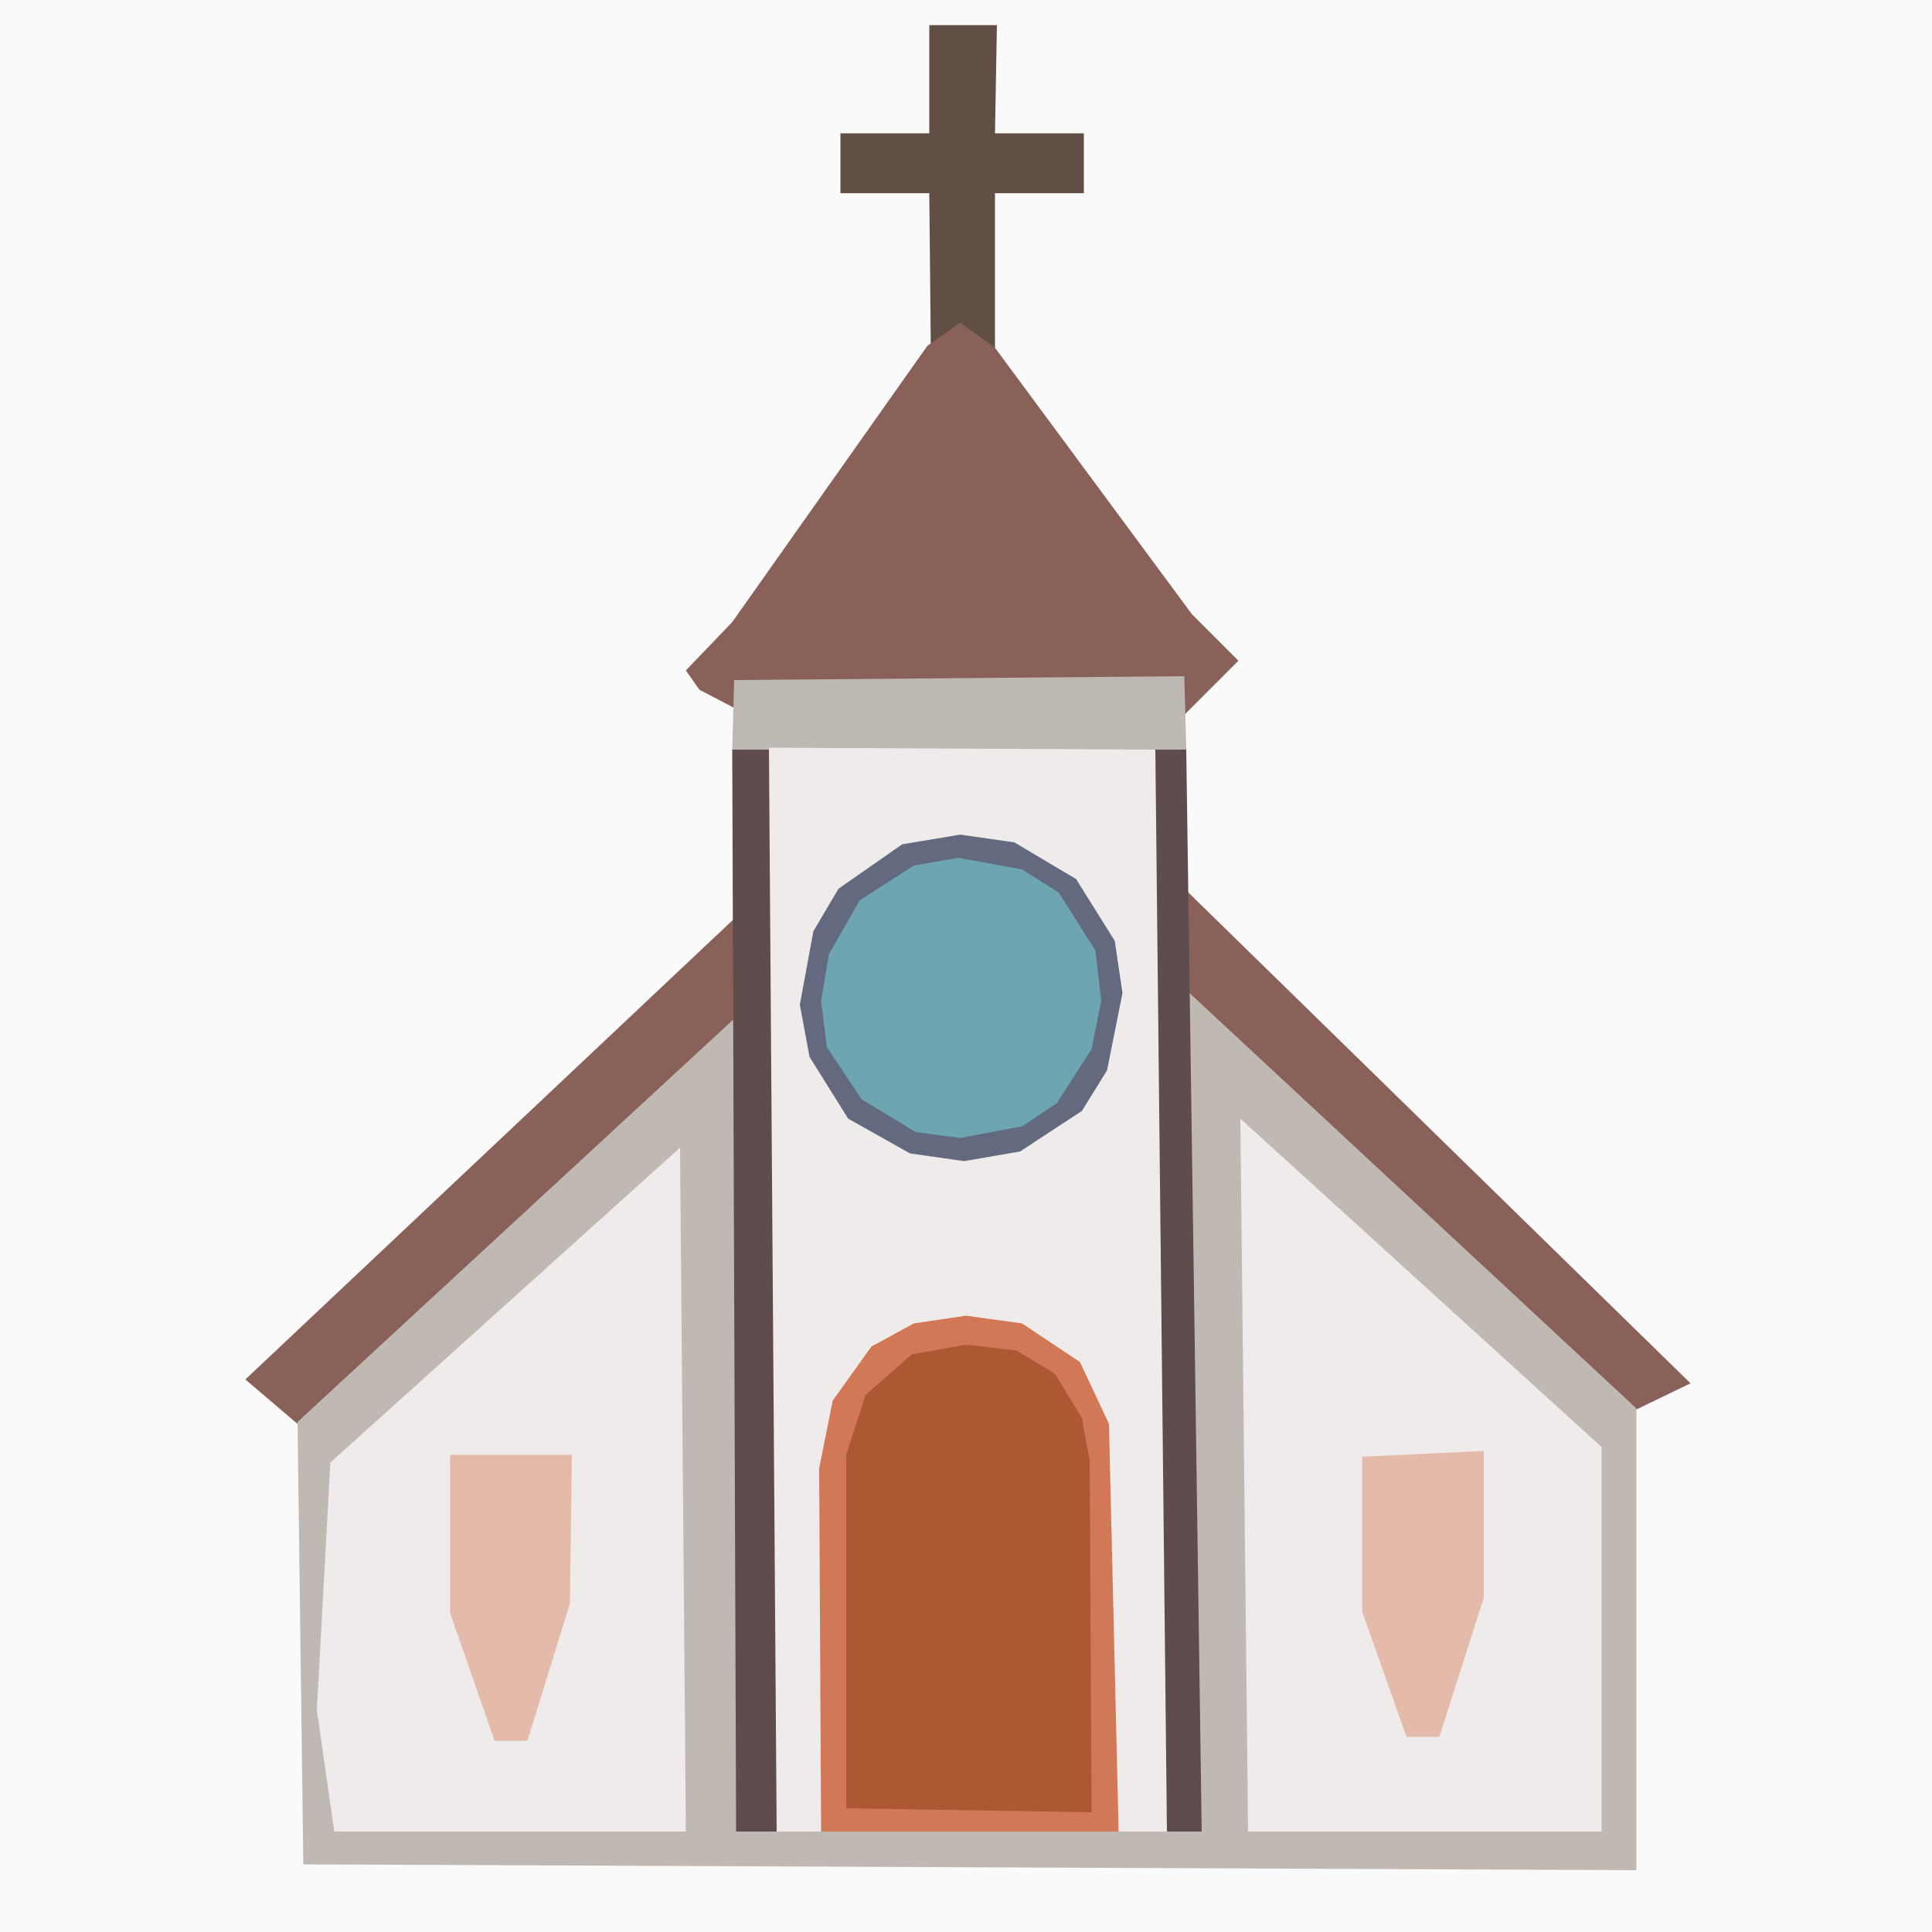
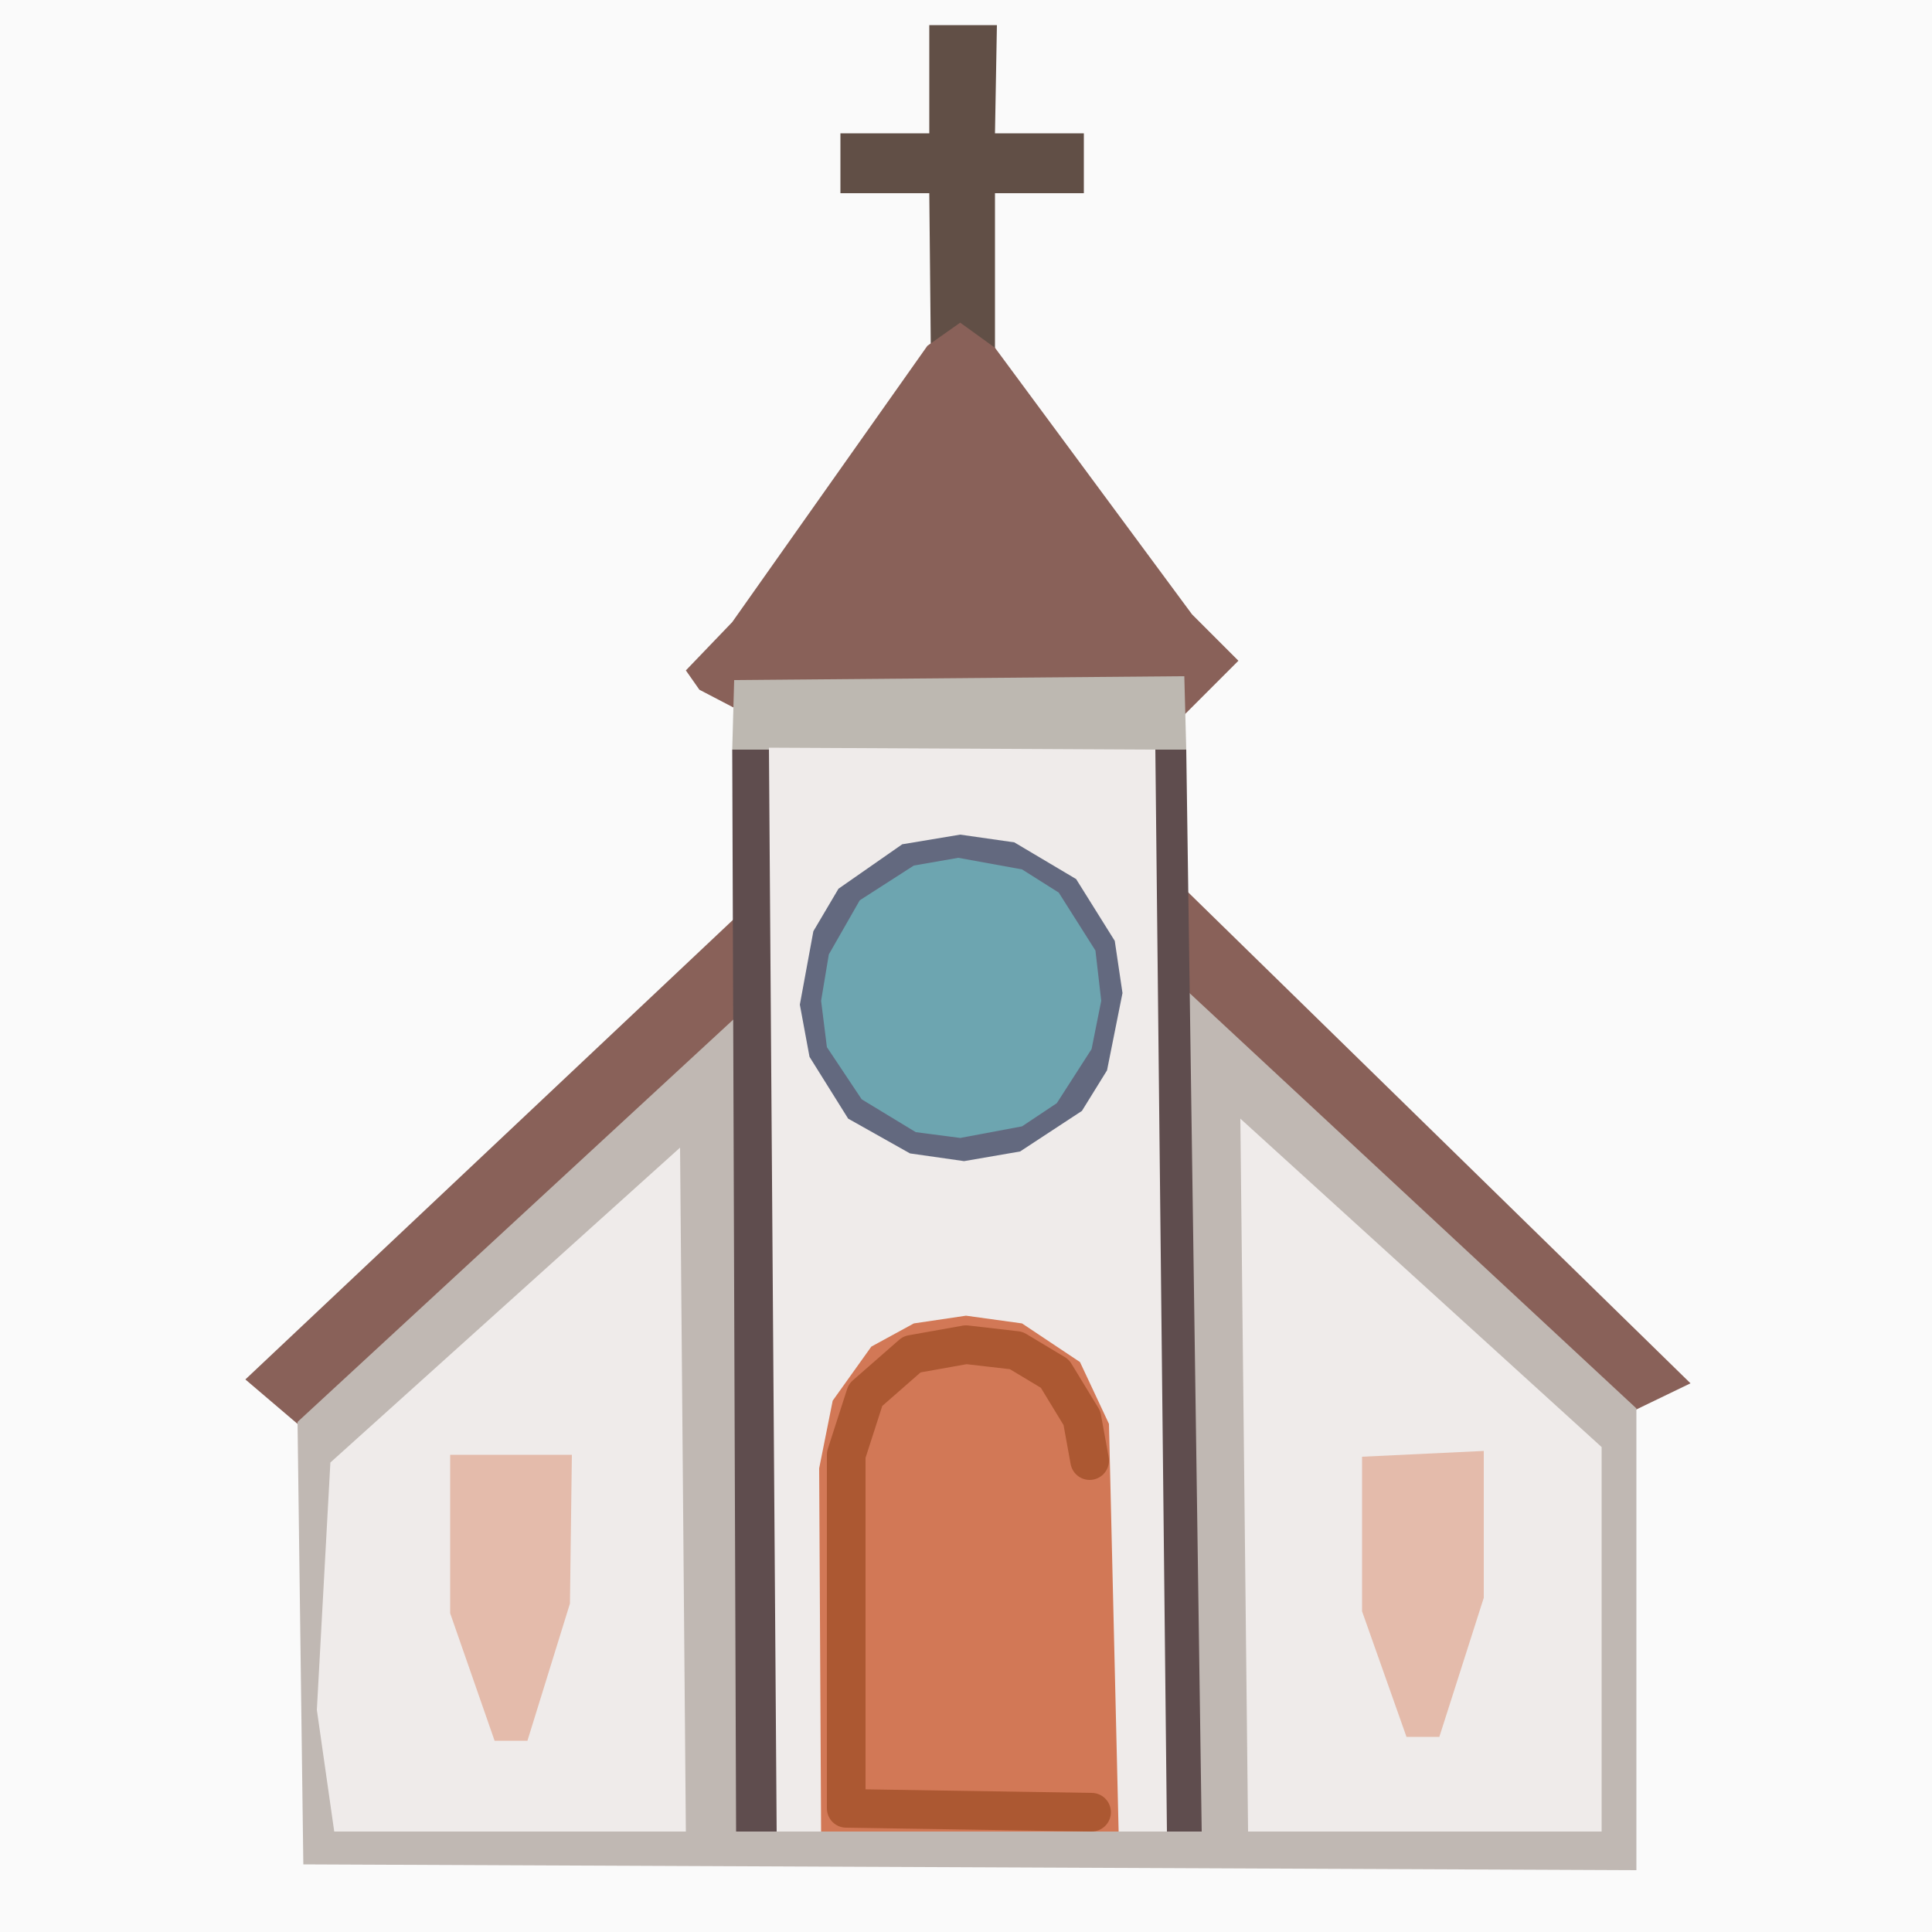
<svg xmlns="http://www.w3.org/2000/svg" viewBox="0 0 100 100" width="200" height="200">
  <rect width="100" height="100" fill="#fafafa" />
  <polygon points="56.1,6.9 51.5,6.9 51.6,1.3 48.1,1.3 48.1,6.9 43.5,6.9 43.5,10 48.1,10 48.2,20.3 51.5,18.9 51.5,10 56.1,10" fill="#614F46" />
  <polygon points="38.8,46.8 12.7,71.4 15.4,73.7 41.4,65.4" fill="#896159" />
  <polygon points="60.9,45.6 87.5,71.6 84.6,73 56.9,58.8" fill="#896159" />
  <polygon points="38.9,51.9 15.4,73.6 15.7,96.5 84.7,96.8 84.7,72.9 60.6,50.5" fill="#C0B8B3" />
  <polygon points="35.5,34.7 37.9,32.2 48,17.9 49.7,16.7 51.5,18 61.7,31.8 64.1,34.2 60.5,37.8 38.5,36.9 36.2,35.7" fill="#896159" />
  <polygon points="38,35.2 61.3,35 61.4,38.8 47.3,40.4 37.9,38.8" fill="#BDB8B1" />
  <polygon points="38.1,94.8 37.9,38.8 61.4,38.8 62.2,94.8" fill="#5F4D4E" />
  <polygon points="82.9,74.9 64.2,57.9 64.6,94.8 82.9,94.8" fill="#EFEBEA" />
  <polygon points="35.2,59.4 17.1,75.7 16.4,88.5 17.3,94.8 35.5,94.8" fill="#EFEBEA" />
  <polygon points="39.8,38.7 40.2,94.8 60.4,94.8 59.8,38.8" fill="#EFEBEA" />
  <polygon points="42.5,94.8 42.4,76 43.1,72.5 45.1,69.7 47.3,68.5 50,68.1 52.9,68.5 55.9,70.5 57.4,73.7 57.9,94.8" fill="#D27856" />
-   <polygon points="56.5,93.8 43.8,93.6 43.8,75.3 44.8,72.2 47.2,70.1 50,69.6 52.6,69.9 54.6,71.1 56,73.4 56.4,75.6" fill="#AC5832" />
+   <polyline points="56.5,93.8 43.8,93.6 43.8,75.3 44.8,72.2 47.2,70.1 50,69.6 52.6,69.9 54.6,71.1 56,73.4 56.4,75.6" fill="none" stroke="#AC5832" stroke-width="2" stroke-linecap="round" stroke-linejoin="round" />
  <polygon points="23.3,75.3 23.3,83.5 25.6,90.1 27.3,90.1 29.5,83 29.6,75.3" fill="#E4BBAB" />
  <polygon points="70.5,75.4 70.5,83.4 72.8,89.9 74.5,89.9 76.8,82.7 76.8,75.1" fill="#E4BBAB" />
  <polygon points="49.7,43.2 46.7,43.7 43.4,46 42.1,48.2 41.4,52 41.9,54.7 43.9,57.9 47.1,59.7 49.9,60.1 52.8,59.6 56,57.5 57.3,55.4 58.1,51.4 57.7,48.7 55.7,45.5 52.5,43.6" fill="#63697F" />
  <polygon points="49.6,44.4 47.3,44.8 44.5,46.6 42.9,49.4 42.5,51.8 42.8,54.2 44.6,56.9 47.4,58.6 49.7,58.9 52.9,58.3 54.7,57.1 56.5,54.3 57,51.8 56.7,49.2 54.8,46.2 52.9,45" fill="#6DA5B0" />
</svg>
